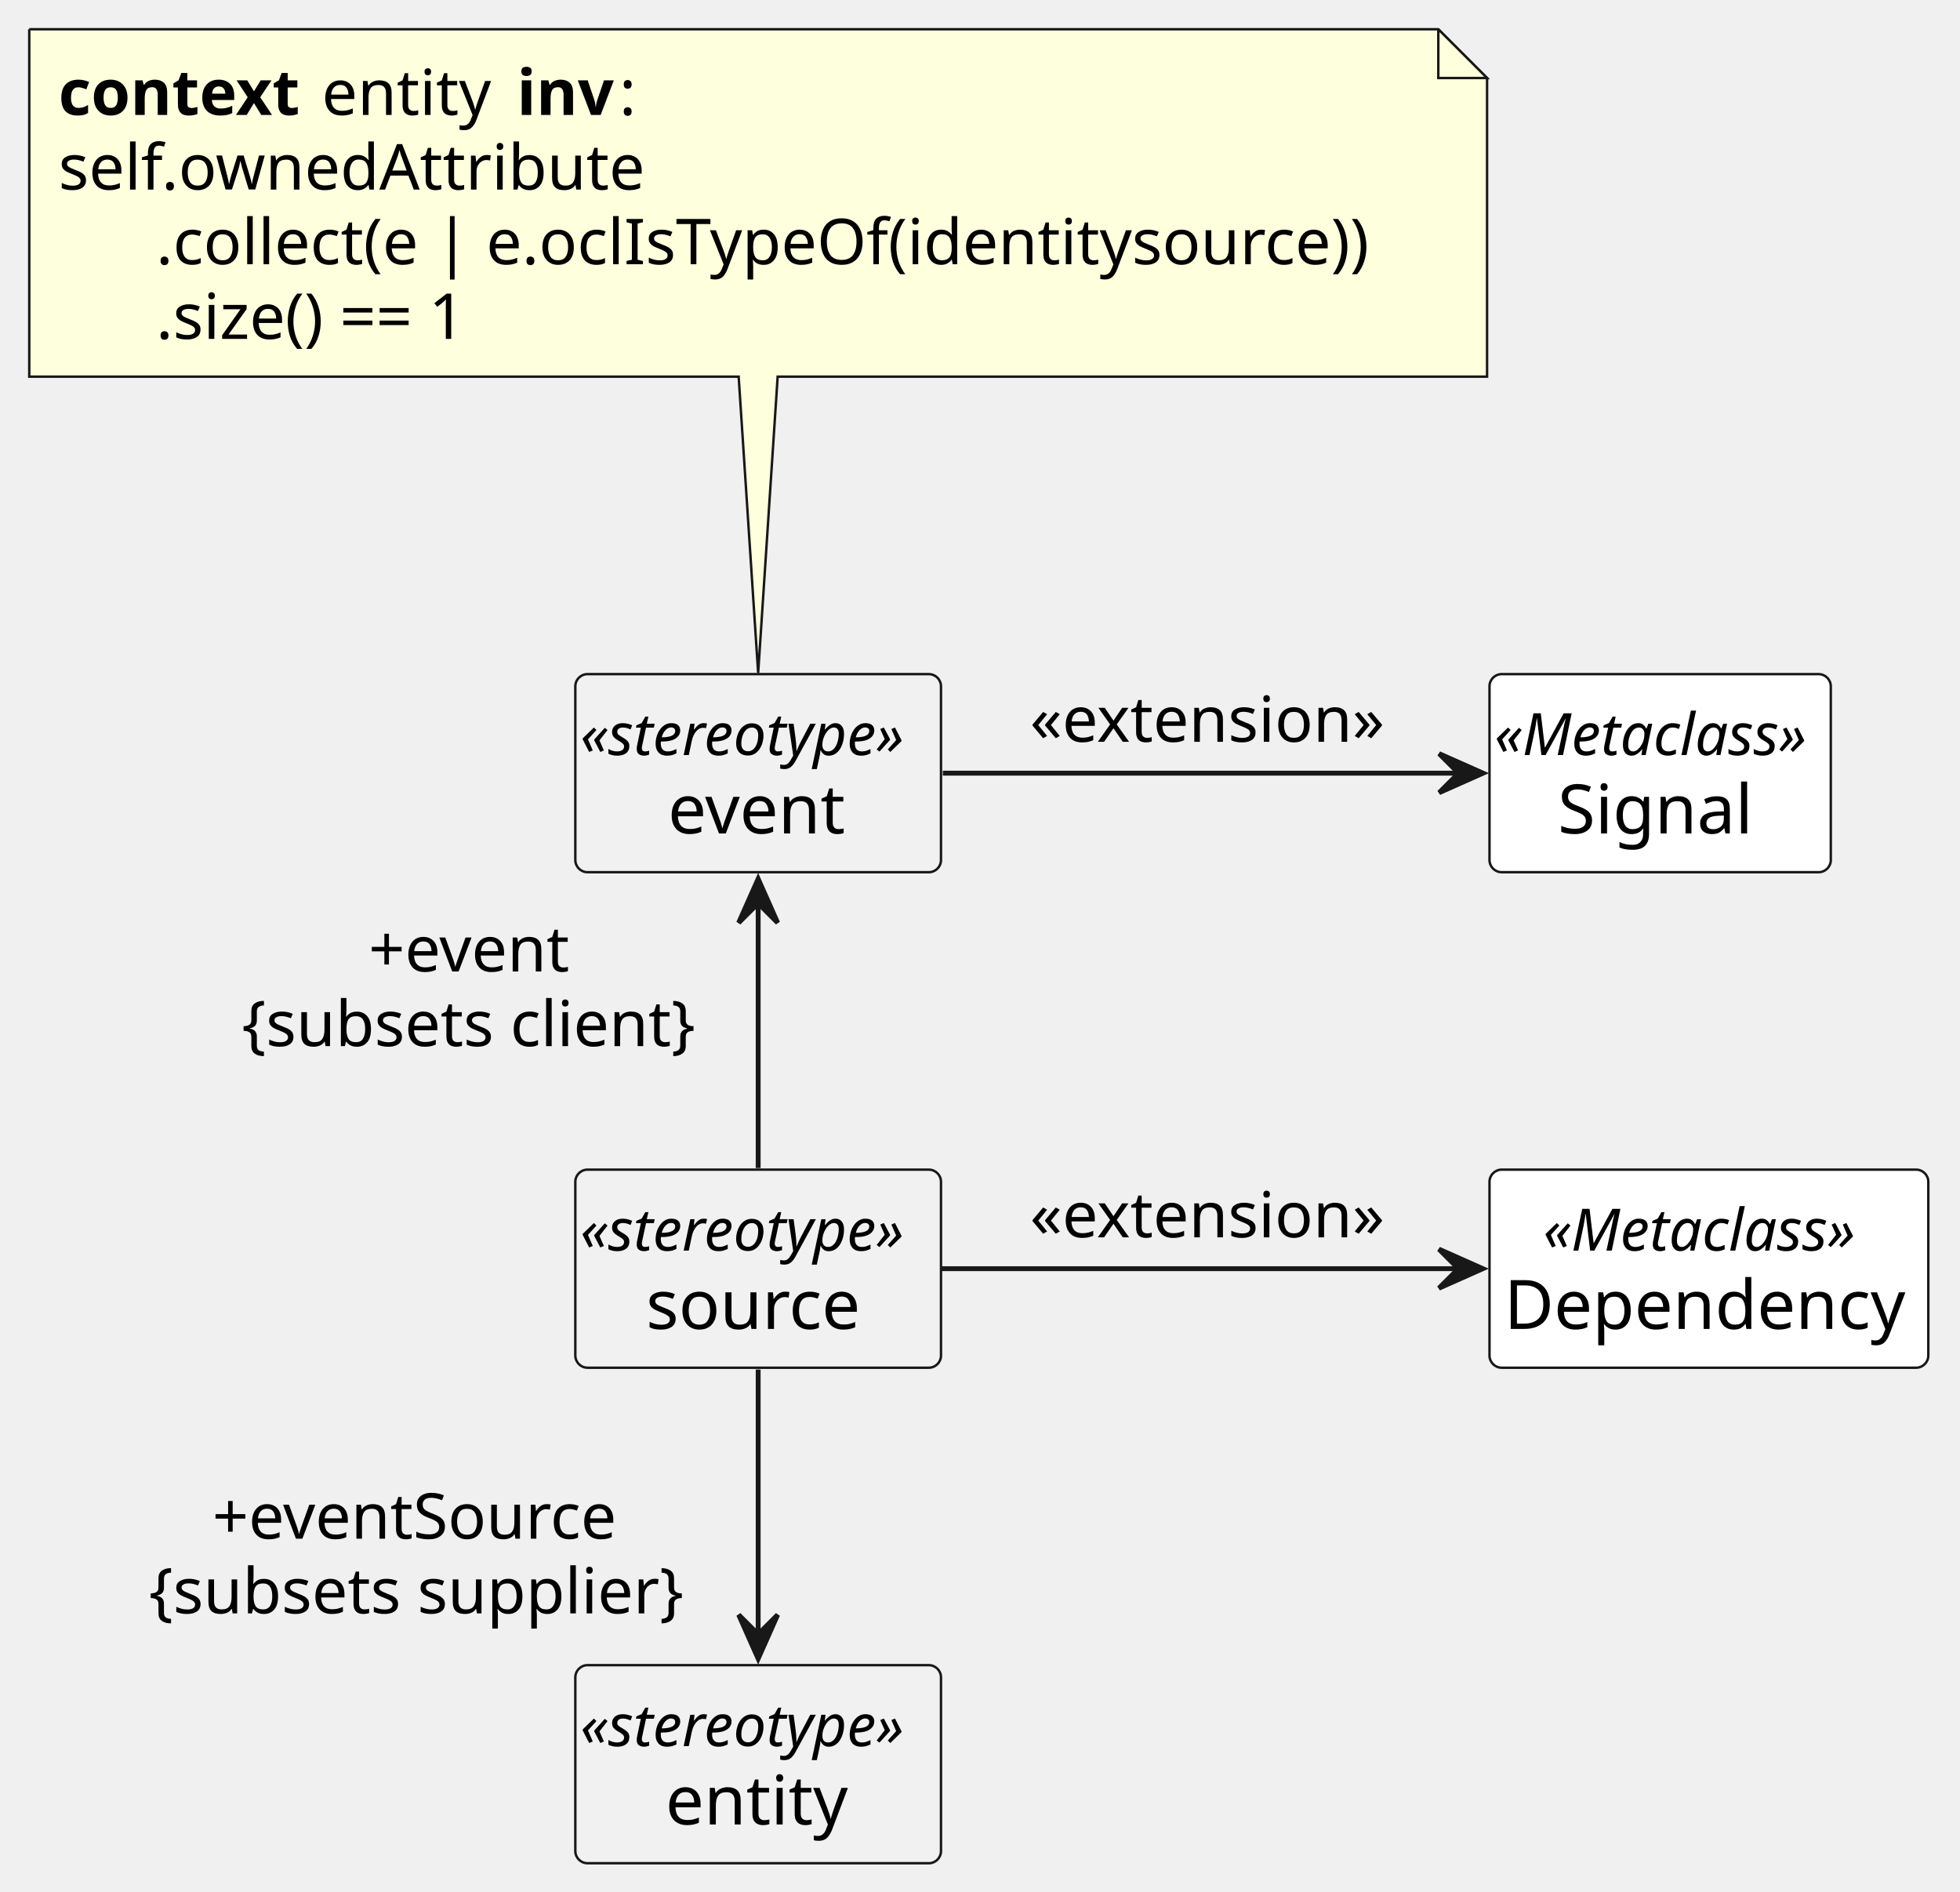
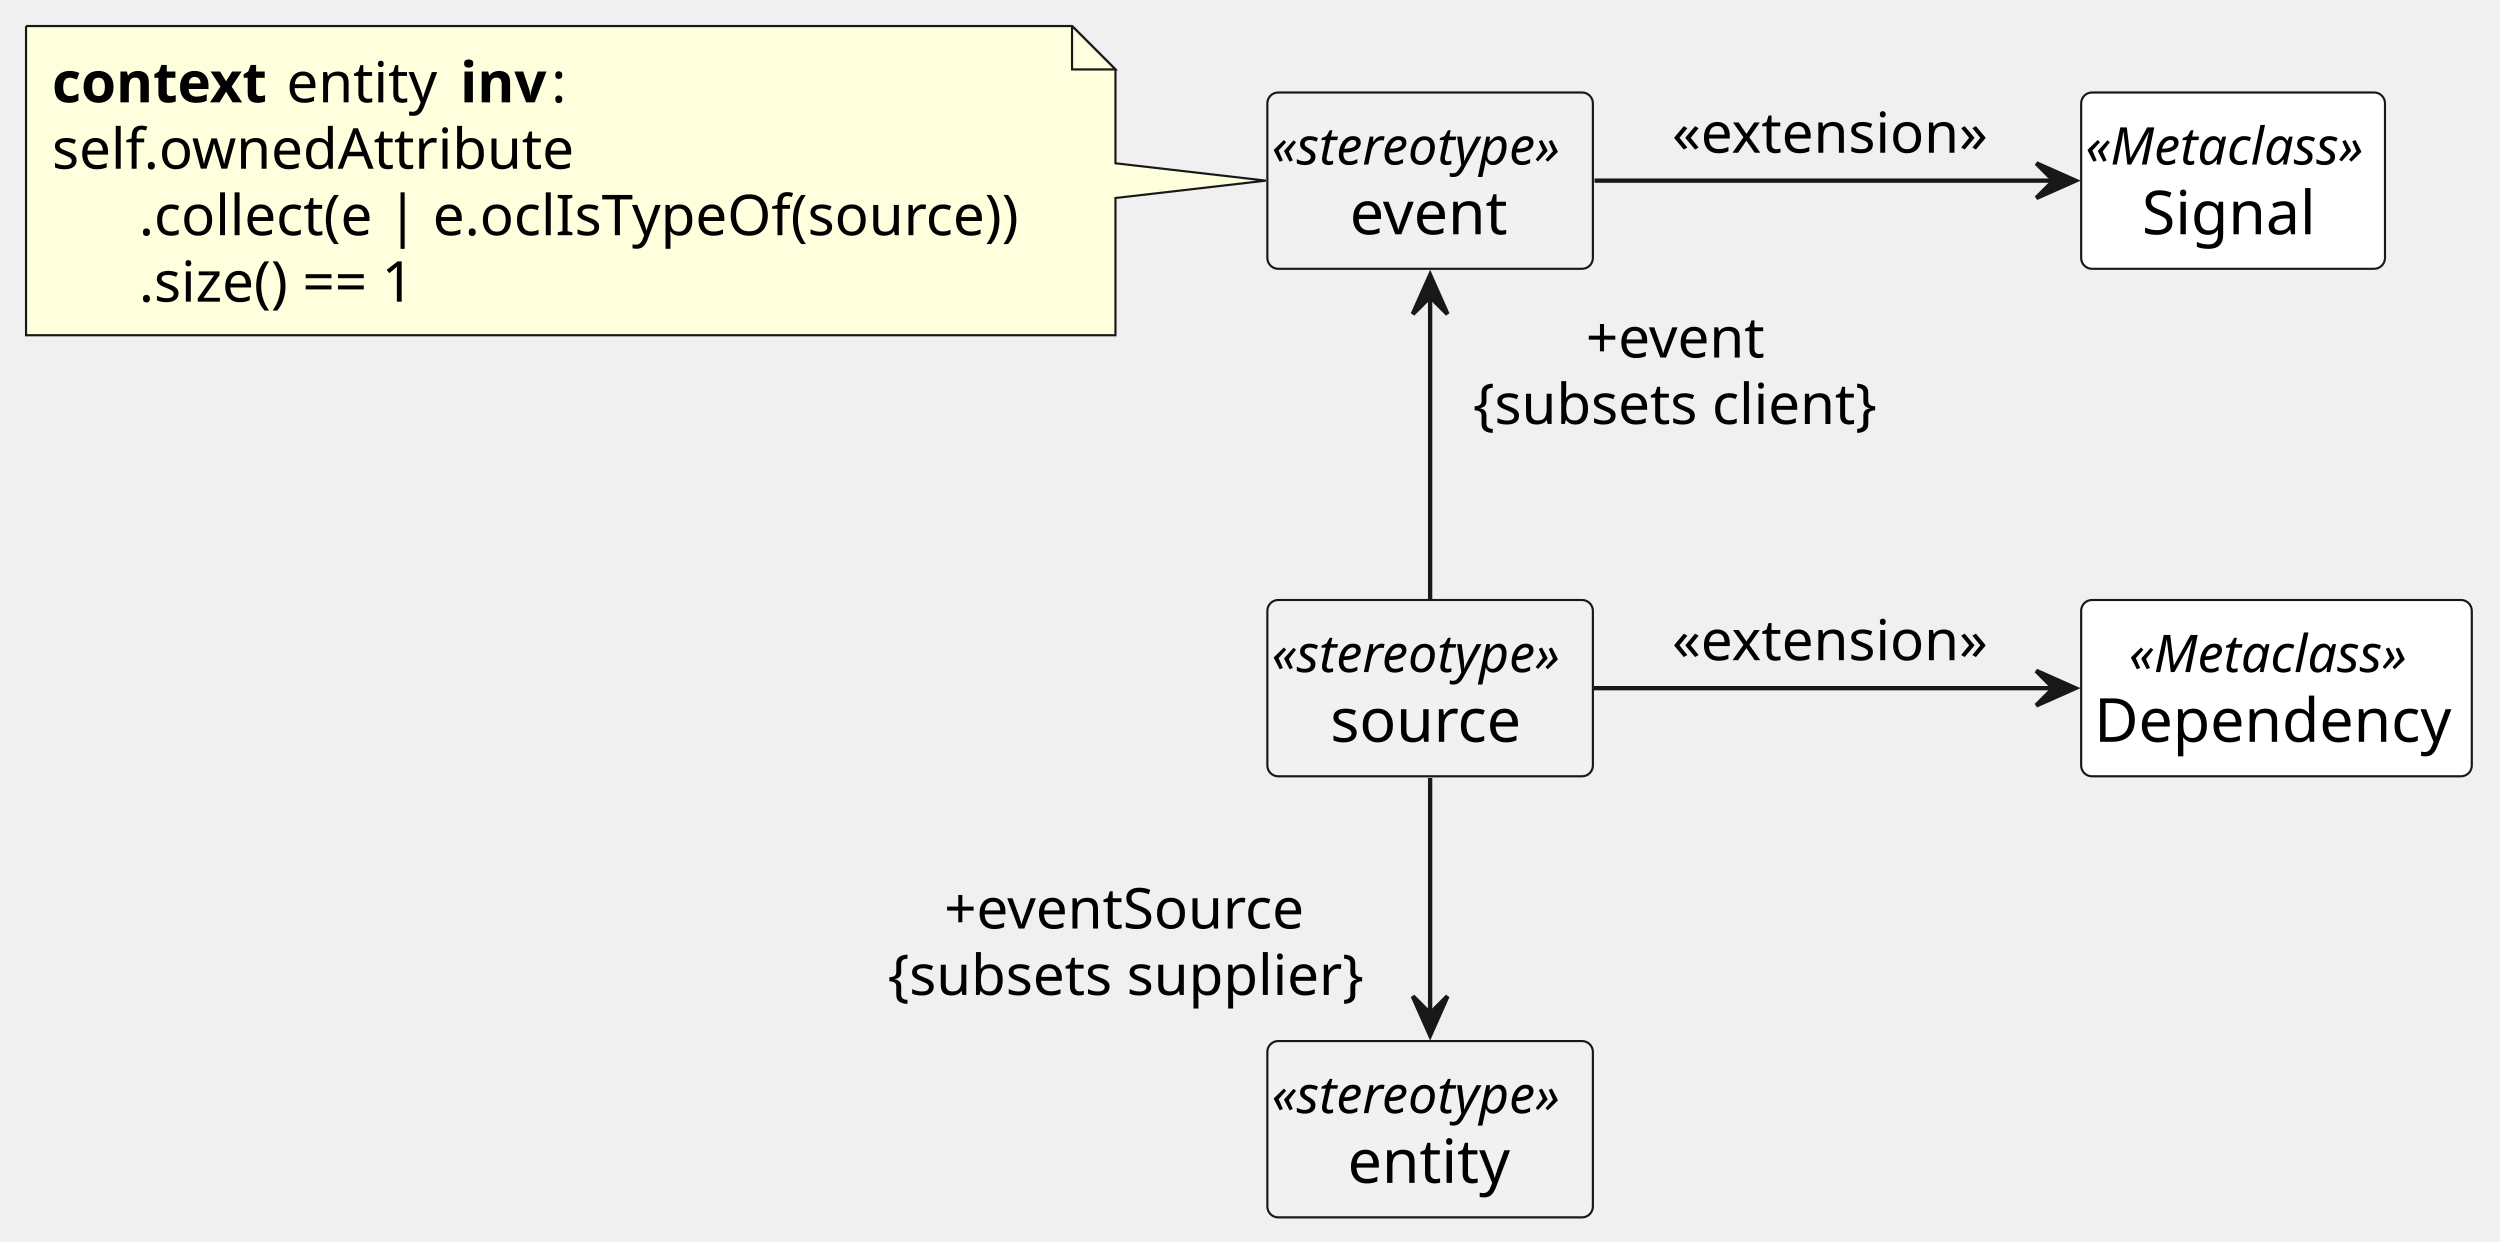
- <svg xmlns="http://www.w3.org/2000/svg" contentStyleType="text/css" height="388px" preserveAspectRatio="none" style="width:402px;height:388px;background:#FFFFFF;" version="1.1" viewBox="0 0 402 388" width="402px" zoomAndPan="magnify">
+ <svg xmlns="http://www.w3.org/2000/svg" contentStyleType="text/css" height="286px" preserveAspectRatio="none" style="width:576px;height:286px;" version="1.1" viewBox="0 0 576 286" width="576px" zoomAndPan="magnify">
  <defs />
  <g>
    <g id="elem_entity">
-       <rect codeLine="4" fill="#F1F1F1" height="40.621" id="entity" rx="2.5" ry="2.5" style="stroke:#181818;stroke-width:0.5;" width="75" x="118" y="341.49" />
-       <text fill="#000000" font-family="sans-serif" font-size="12" font-style="italic" lengthAdjust="spacing" textLength="73" x="119" y="358.092">«stereotype»</text>
-       <text fill="#000000" font-family="sans-serif" font-size="14" lengthAdjust="spacing" textLength="38" x="136.5" y="374.158">entity</text>
+       <rect codeLine="5" fill="#F1F1F1" height="40.621" id="entity" rx="2.5" ry="2.5" style="stroke:#181818;stroke-width:0.5;" width="75" x="292" y="239.86" />
+       <text fill="#000000" font-family="sans-serif" font-size="12" font-style="italic" lengthAdjust="spacing" textLength="73" x="293" y="256.462">«stereotype»</text>
+       <text fill="#000000" font-family="sans-serif" font-size="14" lengthAdjust="spacing" textLength="38" x="310.5" y="272.528">entity</text>
    </g>
    <g id="elem_Signal">
-       <rect codeLine="6" fill="#FFFFFF" height="40.621" id="Signal" rx="2.5" ry="2.5" style="stroke:#181818;stroke-width:0.5;" width="70" x="305.5" y="138.25" />
-       <text fill="#000000" font-family="sans-serif" font-size="12" font-style="italic" lengthAdjust="spacing" textLength="68" x="306.5" y="154.852">«Metaclass»</text>
-       <text fill="#000000" font-family="sans-serif" font-size="14" lengthAdjust="spacing" textLength="42" x="319.5" y="170.918">Signal</text>
+       <rect codeLine="7" fill="#FFFFFF" height="40.621" id="Signal" rx="2.5" ry="2.5" style="stroke:#181818;stroke-width:0.5;" width="70" x="479.5" y="21.31" />
+       <text fill="#000000" font-family="sans-serif" font-size="12" font-style="italic" lengthAdjust="spacing" textLength="68" x="480.5" y="37.912">«Metaclass»</text>
+       <text fill="#000000" font-family="sans-serif" font-size="14" lengthAdjust="spacing" textLength="42" x="493.5" y="53.978">Signal</text>
    </g>
    <g id="elem_event">
-       <rect codeLine="7" fill="#F1F1F1" height="40.621" id="event" rx="2.5" ry="2.5" style="stroke:#181818;stroke-width:0.5;" width="75" x="118" y="138.25" />
-       <text fill="#000000" font-family="sans-serif" font-size="12" font-style="italic" lengthAdjust="spacing" textLength="73" x="119" y="154.852">«stereotype»</text>
-       <text fill="#000000" font-family="sans-serif" font-size="14" lengthAdjust="spacing" textLength="37" x="137" y="170.918">event</text>
+       <rect codeLine="8" fill="#F1F1F1" height="40.621" id="event" rx="2.5" ry="2.5" style="stroke:#181818;stroke-width:0.5;" width="75" x="292" y="21.31" />
+       <text fill="#000000" font-family="sans-serif" font-size="12" font-style="italic" lengthAdjust="spacing" textLength="73" x="293" y="37.912">«stereotype»</text>
+       <text fill="#000000" font-family="sans-serif" font-size="14" lengthAdjust="spacing" textLength="37" x="311" y="53.978">event</text>
    </g>
    <g id="elem_Dependency">
-       <rect codeLine="10" fill="#FFFFFF" height="40.621" id="Dependency" rx="2.5" ry="2.5" style="stroke:#181818;stroke-width:0.5;" width="90" x="305.5" y="239.87" />
-       <text fill="#000000" font-family="sans-serif" font-size="12" font-style="italic" lengthAdjust="spacing" textLength="68" x="316.5" y="256.472">«Metaclass»</text>
-       <text fill="#000000" font-family="sans-serif" font-size="14" lengthAdjust="spacing" textLength="84" x="308.5" y="272.538">Dependency</text>
+       <rect codeLine="11" fill="#FFFFFF" height="40.621" id="Dependency" rx="2.5" ry="2.5" style="stroke:#181818;stroke-width:0.5;" width="90" x="479.5" y="138.24" />
+       <text fill="#000000" font-family="sans-serif" font-size="12" font-style="italic" lengthAdjust="spacing" textLength="68" x="490.5" y="154.842">«Metaclass»</text>
+       <text fill="#000000" font-family="sans-serif" font-size="14" lengthAdjust="spacing" textLength="84" x="482.5" y="170.908">Dependency</text>
    </g>
    <g id="elem_source">
-       <rect codeLine="11" fill="#F1F1F1" height="40.621" id="source" rx="2.5" ry="2.5" style="stroke:#181818;stroke-width:0.5;" width="75" x="118" y="239.87" />
-       <text fill="#000000" font-family="sans-serif" font-size="12" font-style="italic" lengthAdjust="spacing" textLength="73" x="119" y="256.472">«stereotype»</text>
-       <text fill="#000000" font-family="sans-serif" font-size="14" lengthAdjust="spacing" textLength="46" x="132.5" y="272.538">source</text>
+       <rect codeLine="12" fill="#F1F1F1" height="40.621" id="source" rx="2.5" ry="2.5" style="stroke:#181818;stroke-width:0.5;" width="75" x="292" y="138.24" />
+       <text fill="#000000" font-family="sans-serif" font-size="12" font-style="italic" lengthAdjust="spacing" textLength="73" x="293" y="154.842">«stereotype»</text>
+       <text fill="#000000" font-family="sans-serif" font-size="14" lengthAdjust="spacing" textLength="46" x="306.5" y="170.908">source</text>
    </g>
    <g id="elem_clientnote">
-       <path d="M6,6 L6,77.242 A0,0 0 0 0 6,77.242 L151.5,77.242 L155.5,138.02 L159.5,77.242 L305,77.242 A0,0 0 0 0 305,77.242 L305,16 L295,6 L6,6 A0,0 0 0 0 6,6 " fill="#FEFFDD" style="stroke:#181818;stroke-width:0.5;" />
-       <path d="M295,6 L295,16 L305,16 L295,6 " fill="#FEFFDD" style="stroke:#181818;stroke-width:0.5;" />
+       <path d="M6,6 L6,77.242 A0,0 0 0 0 6,77.242 L257,77.242 A0,0 0 0 0 257,77.242 L257,45.62 L291.65,41.62 L257,37.62 L257,16 L247,6 L6,6 A0,0 0 0 0 6,6 " fill="#FEFFDD" style="stroke:#181818;stroke-width:0.5;" />
+       <path d="M247,6 L247,16 L257,16 L247,6 " fill="#FEFFDD" style="stroke:#181818;stroke-width:0.5;" />
      <text fill="#000000" font-family="sans-serif" font-size="13" font-weight="bold" lengthAdjust="spacing" textLength="50" x="12" y="23.568">context</text>
      <text fill="#000000" font-family="sans-serif" font-size="13" lengthAdjust="spacing" textLength="36" x="66" y="23.568">entity</text>
      <text fill="#000000" font-family="sans-serif" font-size="13" font-weight="bold" lengthAdjust="spacing" textLength="21" x="106" y="23.568">inv</text>
      <text fill="#000000" font-family="sans-serif" font-size="13" lengthAdjust="spacing" textLength="4" x="127" y="23.568">:</text>
      <text fill="#000000" font-family="sans-serif" font-size="13" lengthAdjust="spacing" textLength="124" x="12" y="38.879">self.ownedAttribute</text>
-       <text fill="#000000" font-family="sans-serif" font-size="13" lengthAdjust="spacing" textLength="258" x="32" y="54.19">.collect(e | e.oclIsTypeOf(identitysource))</text>
+       <text fill="#000000" font-family="sans-serif" font-size="13" lengthAdjust="spacing" textLength="210" x="32" y="54.19">.collect(e | e.oclIsTypeOf(source))</text>
      <text fill="#000000" font-family="sans-serif" font-size="13" lengthAdjust="spacing" textLength="73" x="32" y="69.5">.size() == 1</text>
    </g>
    <g id="link_event_Signal">
-       <path codeLine="8" d="M193.38,158.56 C224.23,158.56 267.71,158.56 299.4,158.56 " fill="none" id="event-to-Signal" style="stroke:#181818;stroke-width:1.0;" />
-       <polygon fill="#181818" points="304.17,158.56,295.17,154.56,299.17,158.56,295.17,162.56,304.17,158.56" style="stroke:#181818;stroke-width:1.0;" />
-       <text fill="#000000" font-family="sans-serif" font-size="13" lengthAdjust="spacing" textLength="76" x="211.25" y="152.128">«extension»</text>
+       <path codeLine="9" d="M367.38,41.62 C398.23,41.62 441.71,41.62 473.4,41.62 " fill="none" id="event-to-Signal" style="stroke:#181818;stroke-width:1.0;" />
+       <polygon fill="#181818" points="478.17,41.62,469.17,37.62,473.17,41.62,469.17,45.62,478.17,41.62" style="stroke:#181818;stroke-width:1.0;" />
+       <text fill="#000000" font-family="sans-serif" font-size="13" lengthAdjust="spacing" textLength="76" x="385.25" y="35.188">«extension»</text>
    </g>
    <g id="link_source_Dependency">
-       <path codeLine="12" d="M193.1,260.18 C223.33,260.18 266.12,260.18 299.45,260.18 " fill="none" id="source-to-Dependency" style="stroke:#181818;stroke-width:1.0;" />
-       <polygon fill="#181818" points="304.13,260.18,295.13,256.18,299.13,260.18,295.13,264.18,304.13,260.18" style="stroke:#181818;stroke-width:1.0;" />
-       <text fill="#000000" font-family="sans-serif" font-size="13" lengthAdjust="spacing" textLength="76" x="211.25" y="253.748">«extension»</text>
+       <path codeLine="13" d="M367.1,158.55 C397.33,158.55 440.12,158.55 473.45,158.55 " fill="none" id="source-to-Dependency" style="stroke:#181818;stroke-width:1.0;" />
+       <polygon fill="#181818" points="478.13,158.55,469.13,154.55,473.13,158.55,469.13,162.55,478.13,158.55" style="stroke:#181818;stroke-width:1.0;" />
+       <text fill="#000000" font-family="sans-serif" font-size="13" lengthAdjust="spacing" textLength="76" x="385.25" y="152.118">«extension»</text>
    </g>
    <g id="link_source_entity">
-       <path codeLine="14" d="M155.5,280.86 C155.5,296.41 155.5,318.25 155.5,335.17 " fill="none" id="source-to-entity" style="stroke:#181818;stroke-width:1.0;" />
-       <polygon fill="#181818" points="155.5,340.16,159.5,331.16,155.5,335.16,151.5,331.16,155.5,340.16" style="stroke:#181818;stroke-width:1.0;" />
-       <text fill="#000000" font-family="sans-serif" font-size="13" lengthAdjust="spacing" textLength="86" x="43.55" y="315.558">+eventSource</text>
-       <text fill="#000000" font-family="sans-serif" font-size="13" lengthAdjust="spacing" textLength="112" x="30.55" y="330.869">{subsets supplier}</text>
+       <path codeLine="15" d="M329.5,179.23 C329.5,194.78 329.5,216.62 329.5,233.54 " fill="none" id="source-to-entity" style="stroke:#181818;stroke-width:1.0;" />
+       <polygon fill="#181818" points="329.5,238.53,333.5,229.53,329.5,233.53,325.5,229.53,329.5,238.53" style="stroke:#181818;stroke-width:1.0;" />
+       <text fill="#000000" font-family="sans-serif" font-size="13" lengthAdjust="spacing" textLength="86" x="217.55" y="213.928">+eventSource</text>
+       <text fill="#000000" font-family="sans-serif" font-size="13" lengthAdjust="spacing" textLength="112" x="204.55" y="229.239">{subsets supplier}</text>
    </g>
    <g id="link_event_source">
-       <path codeLine="15" d="M155.5,185.23 C155.5,202.16 155.5,223.99 155.5,239.54 " fill="none" id="event-backto-source" style="stroke:#181818;stroke-width:1.0;" />
-       <polygon fill="#181818" points="155.5,180.24,151.5,189.24,155.5,185.24,159.5,189.24,155.5,180.24" style="stroke:#181818;stroke-width:1.0;" />
-       <text fill="#000000" font-family="sans-serif" font-size="13" lengthAdjust="spacing" textLength="44" x="75.6" y="199.231">+event</text>
-       <text fill="#000000" font-family="sans-serif" font-size="13" lengthAdjust="spacing" textLength="96" x="49.6" y="214.542">{subsets client}</text>
+       <path codeLine="16" d="M329.5,68.36 C329.5,89.46 329.5,118.86 329.5,138.05 " fill="none" id="event-backto-source" style="stroke:#181818;stroke-width:1.0;" />
+       <polygon fill="#181818" points="329.5,63.37,325.5,72.37,329.5,68.37,333.5,72.37,329.5,63.37" style="stroke:#181818;stroke-width:1.0;" />
+       <text fill="#000000" font-family="sans-serif" font-size="13" lengthAdjust="spacing" textLength="44" x="365.4" y="82.376">+event</text>
+       <text fill="#000000" font-family="sans-serif" font-size="13" lengthAdjust="spacing" textLength="96" x="339.4" y="97.686">{subsets client}</text>
    </g>
  </g>
</svg>
